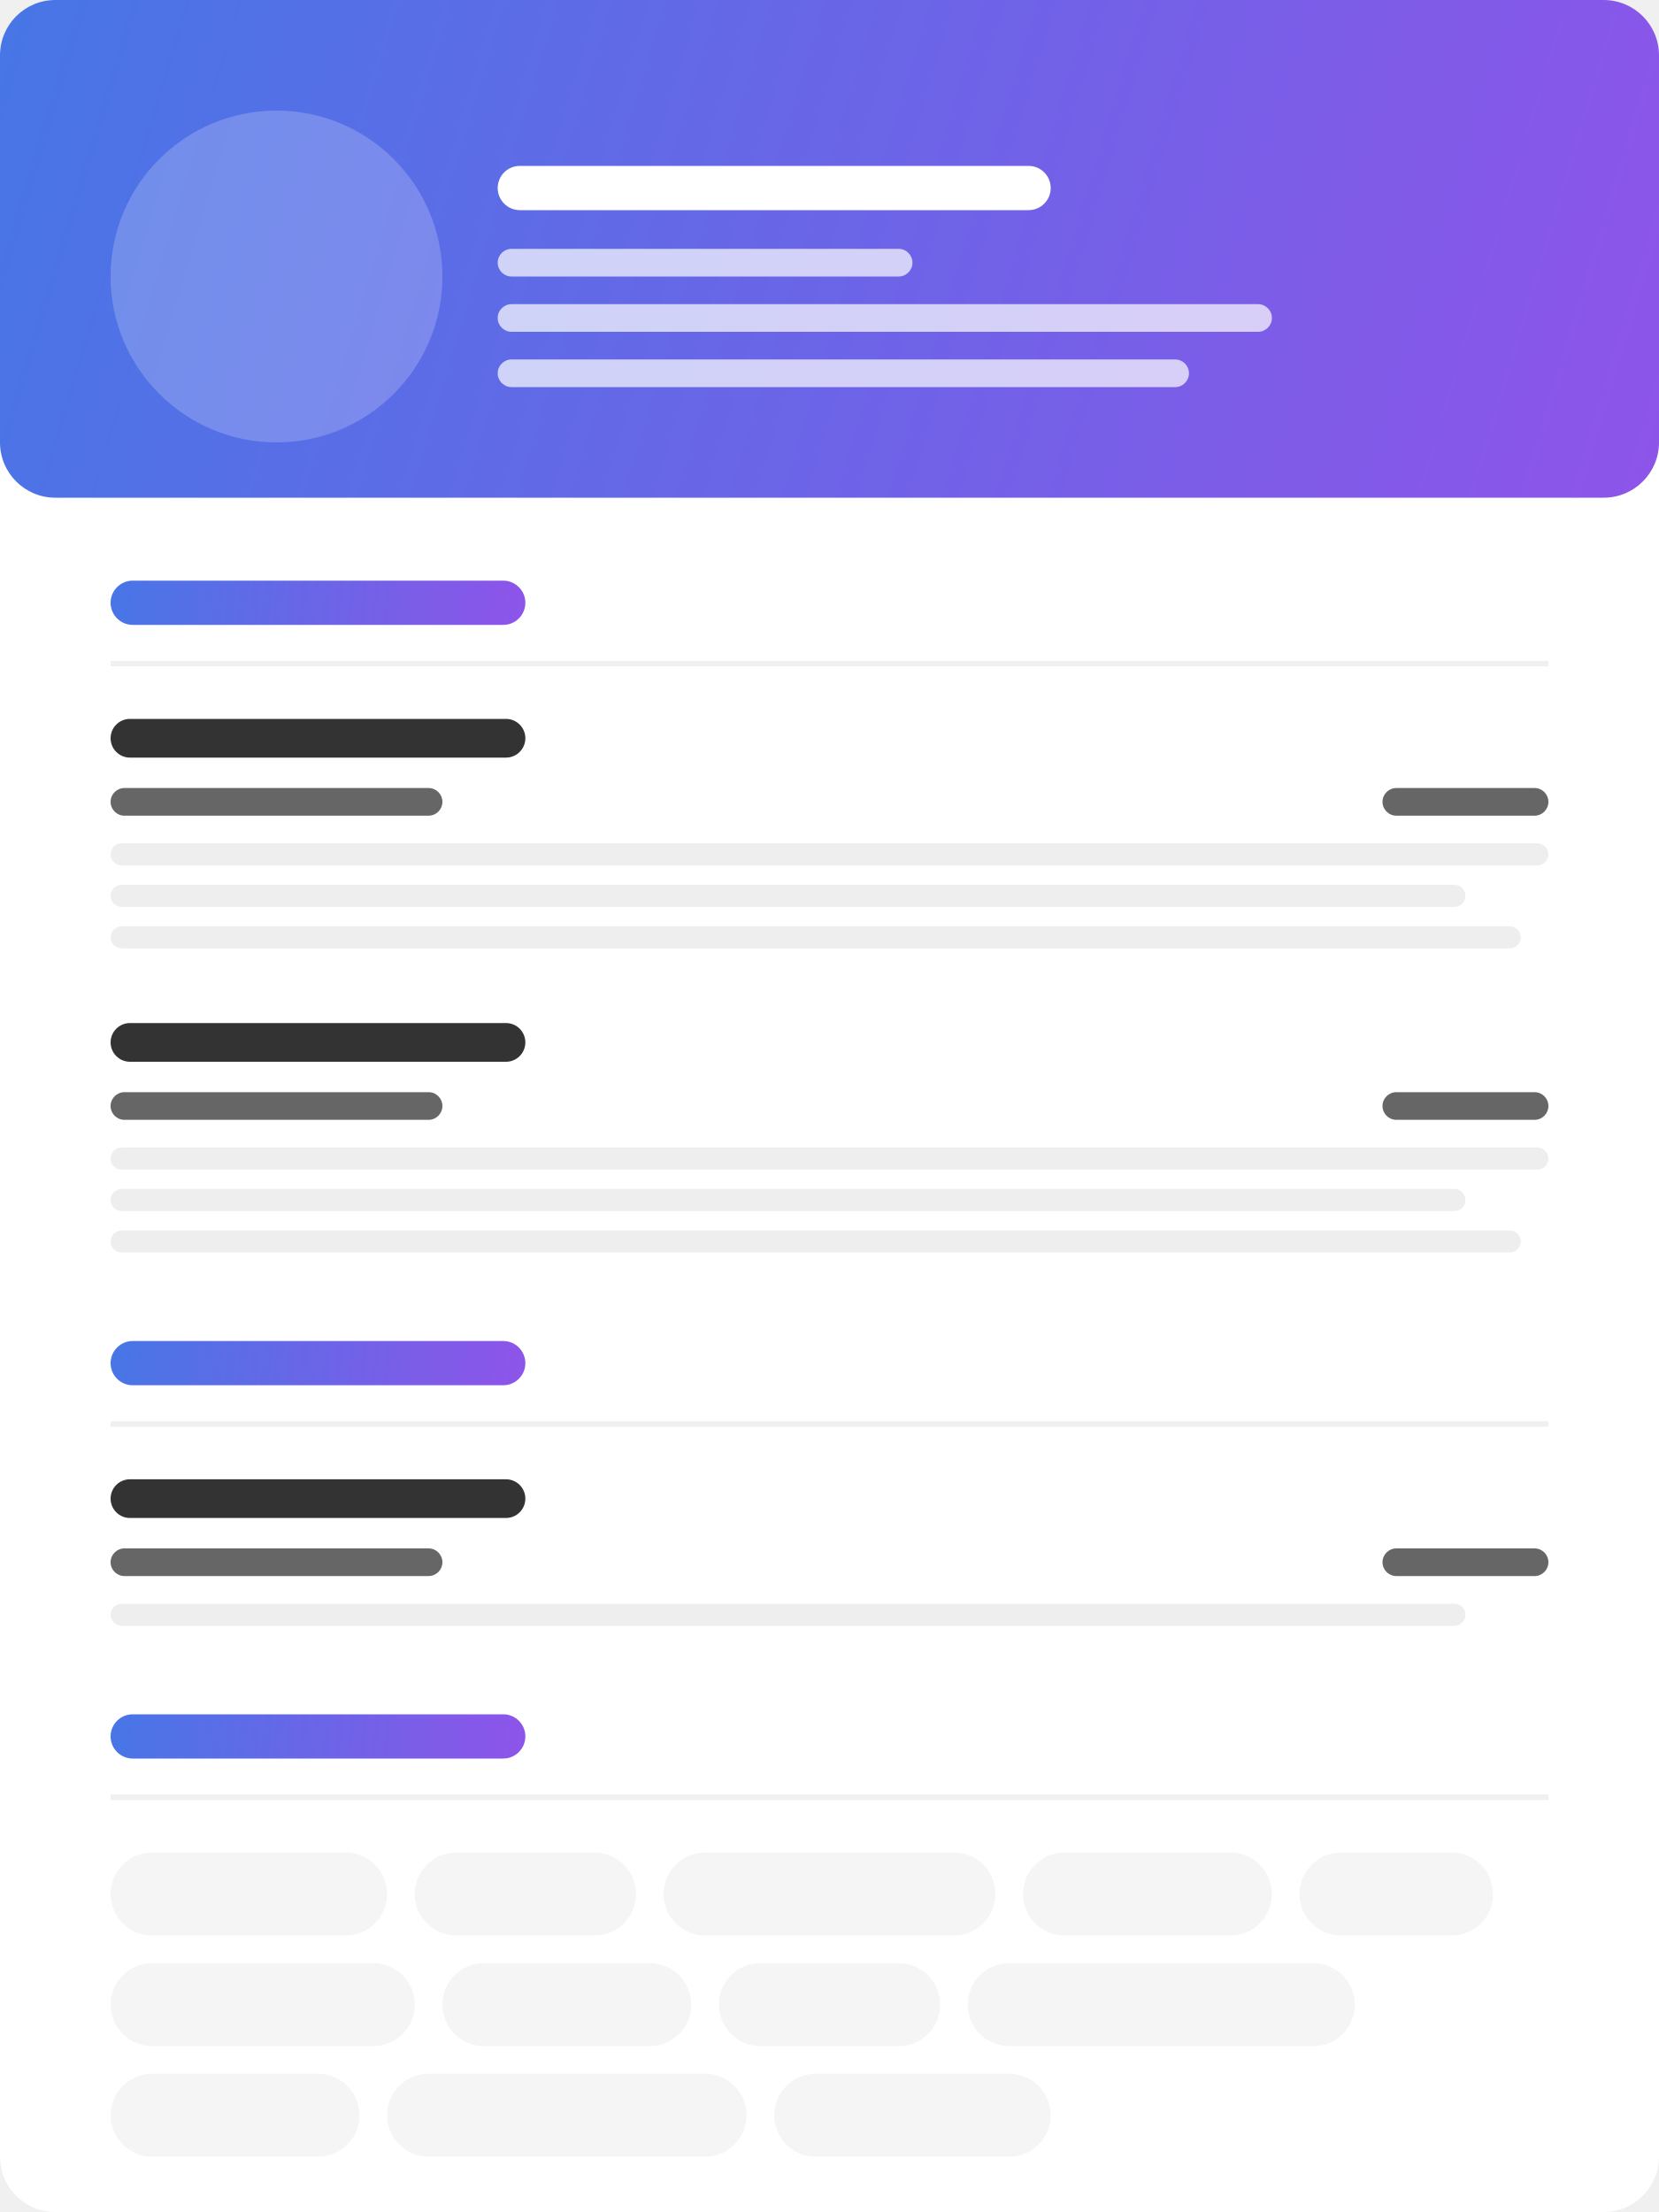
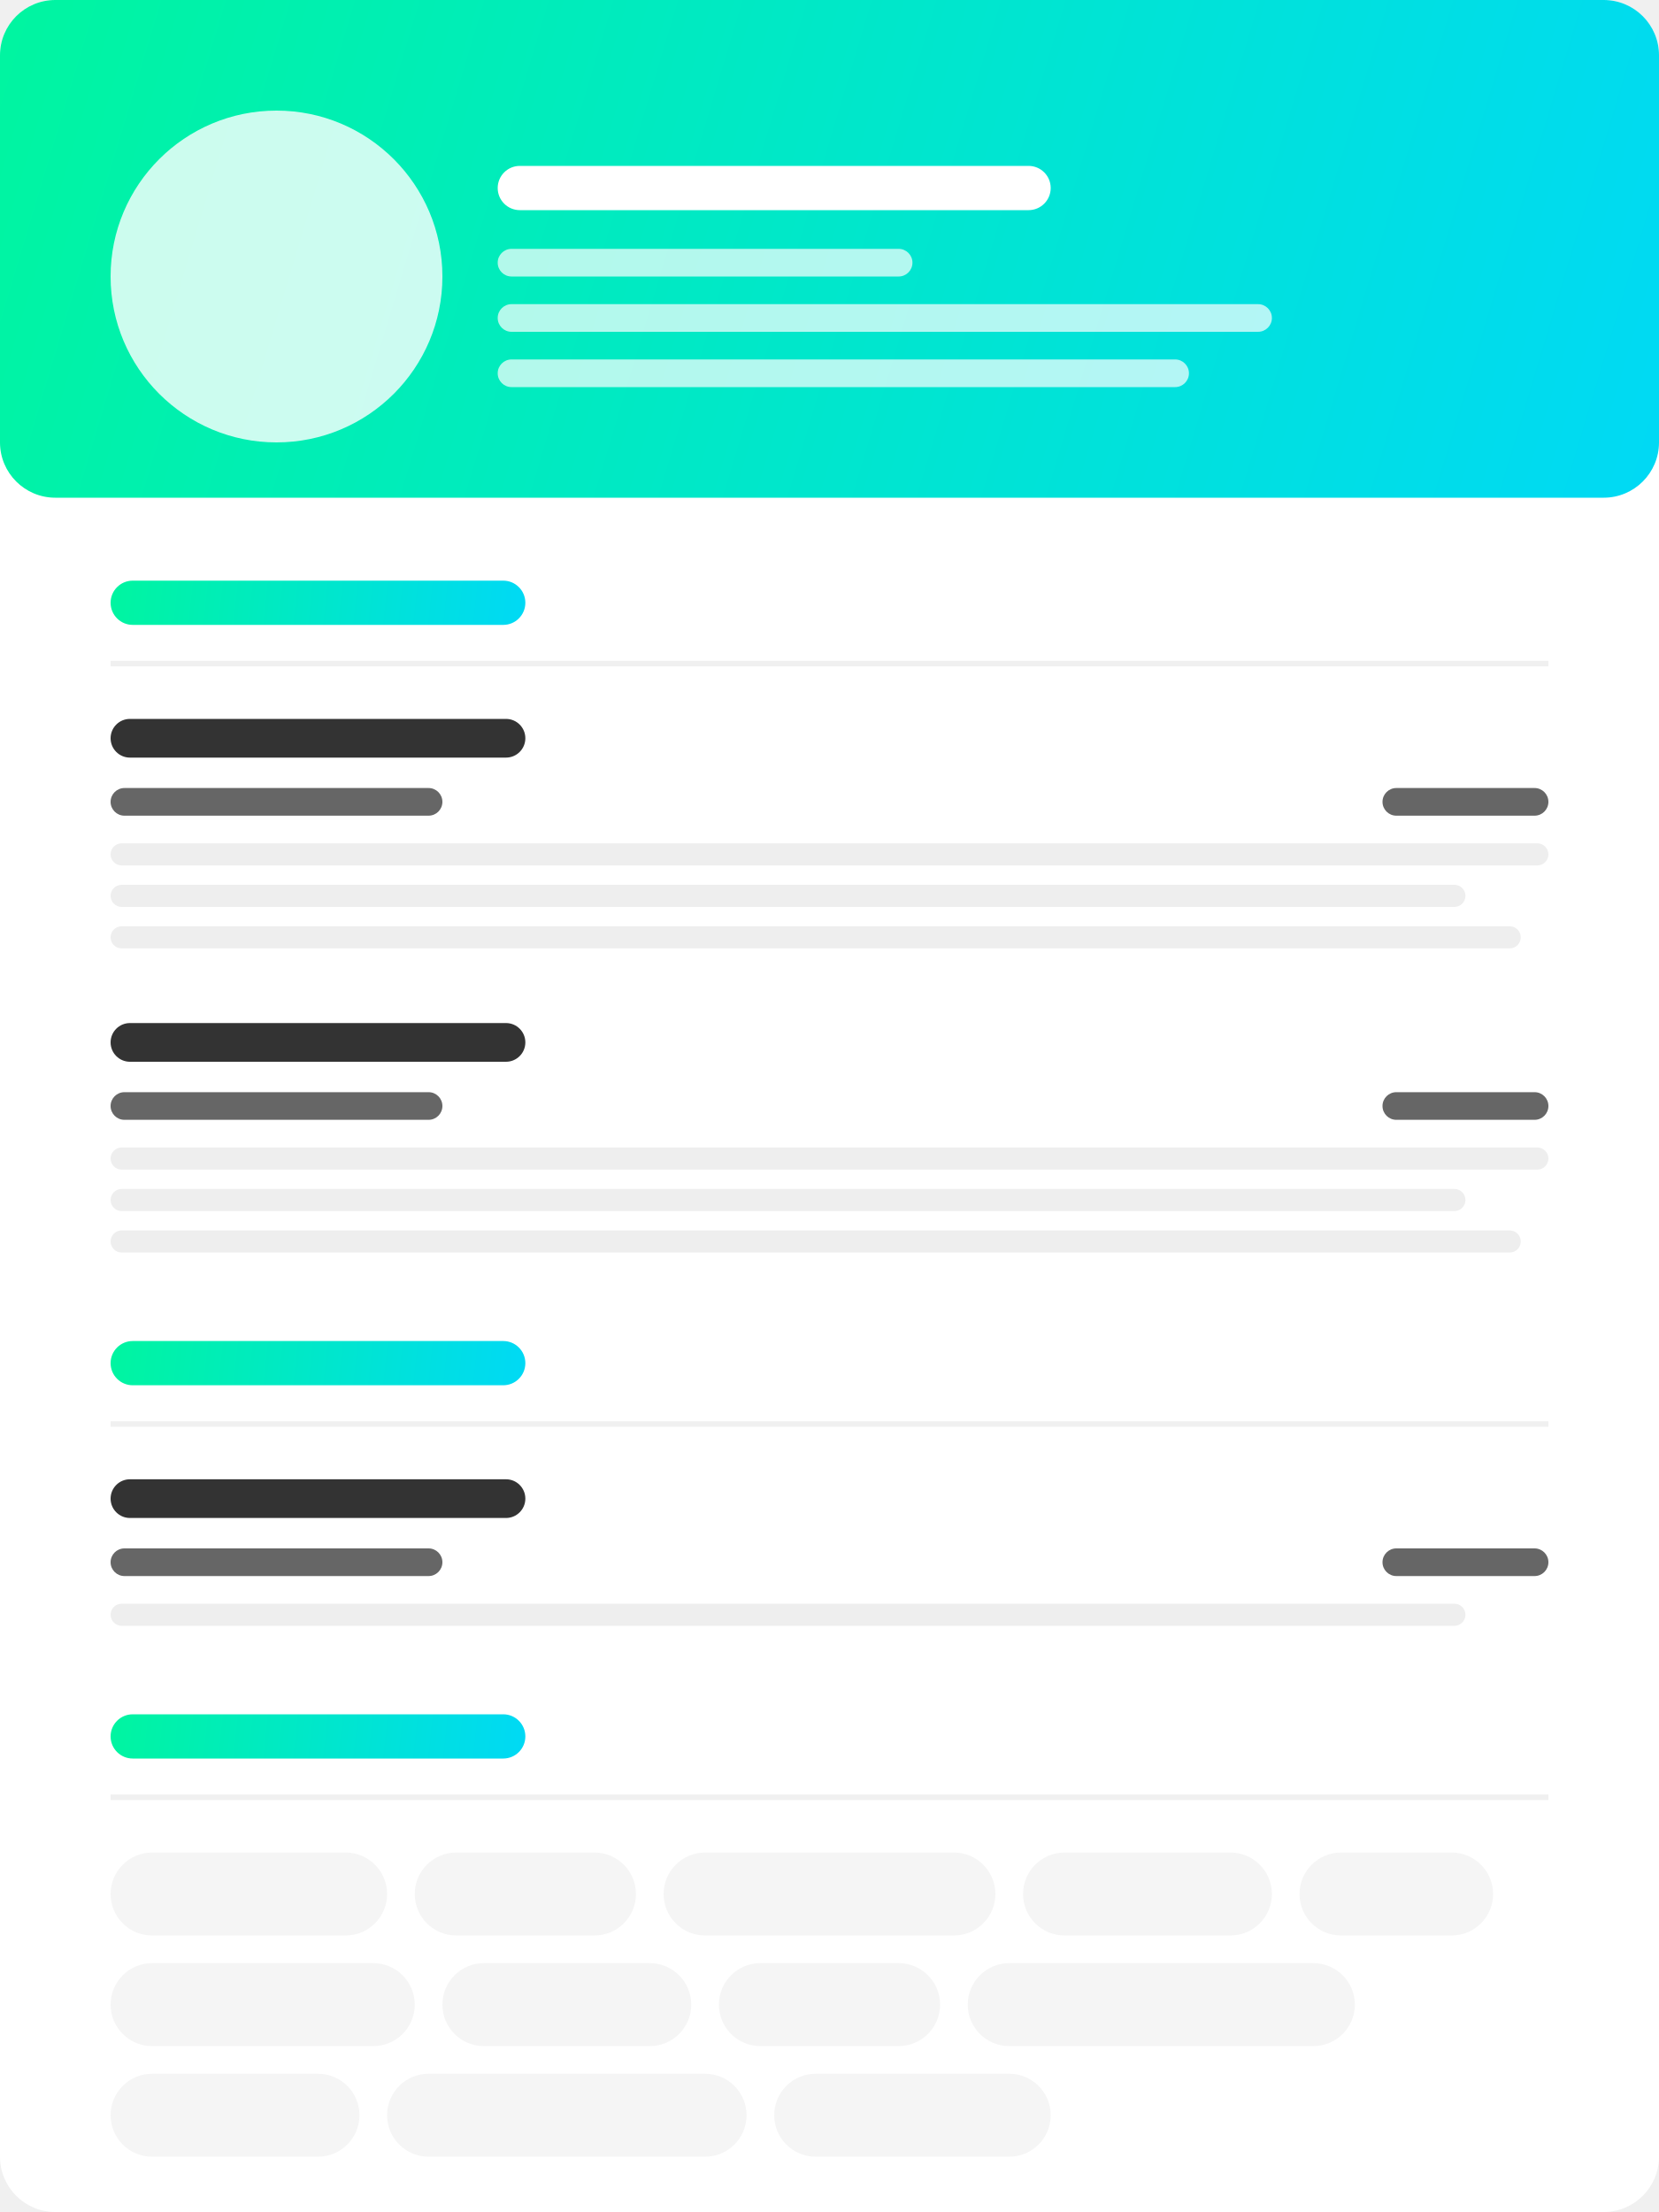
<svg xmlns="http://www.w3.org/2000/svg" width="600" height="800" viewBox="0 0 600 800" fill="none">
  <rect width="600" height="800" rx="20" fill="white" />
  <rect width="600" height="180" rx="20" fill="url(#paint0_linear)" />
-   <circle cx="100" cy="100" r="60" fill="white" fill-opacity="0.2" />
+   <circle cx="100" cy="100" r="60" fill="white" fill-opacity="0.8" />
  <rect x="180" y="60" width="200" height="16" rx="8" fill="white" />
  <rect x="180" y="90" width="150" height="10" rx="5" fill="white" fill-opacity="0.7" />
  <rect x="180" y="110" width="280" height="10" rx="5" fill="white" fill-opacity="0.7" />
  <rect x="180" y="130" width="250" height="10" rx="5" fill="white" fill-opacity="0.7" />
  <rect x="40" y="210" width="150" height="16" rx="8" fill="url(#paint1_linear)" />
  <line x1="40" y1="240" x2="560" y2="240" stroke="#F0F0F0" stroke-width="2" />
  <rect x="40" y="260" width="150" height="14" rx="7" fill="#333333" />
  <rect x="40" y="285" width="120" height="10" rx="5" fill="#666666" />
  <rect x="500" y="285" width="60" height="10" rx="5" fill="#666666" />
  <rect x="40" y="305" width="520" height="8" rx="4" fill="#EEEEEE" />
  <rect x="40" y="320" width="490" height="8" rx="4" fill="#EEEEEE" />
  <rect x="40" y="335" width="510" height="8" rx="4" fill="#EEEEEE" />
  <rect x="40" y="370" width="150" height="14" rx="7" fill="#333333" />
  <rect x="40" y="395" width="120" height="10" rx="5" fill="#666666" />
  <rect x="500" y="395" width="60" height="10" rx="5" fill="#666666" />
  <rect x="40" y="415" width="520" height="8" rx="4" fill="#EEEEEE" />
  <rect x="40" y="430" width="490" height="8" rx="4" fill="#EEEEEE" />
  <rect x="40" y="445" width="510" height="8" rx="4" fill="#EEEEEE" />
  <rect x="40" y="485" width="150" height="16" rx="8" fill="url(#paint2_linear)" />
  <line x1="40" y1="515" x2="560" y2="515" stroke="#F0F0F0" stroke-width="2" />
  <rect x="40" y="535" width="150" height="14" rx="7" fill="#333333" />
  <rect x="40" y="560" width="120" height="10" rx="5" fill="#666666" />
  <rect x="500" y="560" width="60" height="10" rx="5" fill="#666666" />
  <rect x="40" y="580" width="490" height="8" rx="4" fill="#EEEEEE" />
  <rect x="40" y="620" width="150" height="16" rx="8" fill="url(#paint3_linear)" />
  <line x1="40" y1="650" x2="560" y2="650" stroke="#F0F0F0" stroke-width="2" />
  <rect x="40" y="670" width="100" height="30" rx="15" fill="#F5F5F5" />
  <rect x="150" y="670" width="80" height="30" rx="15" fill="#F5F5F5" />
  <rect x="240" y="670" width="120" height="30" rx="15" fill="#F5F5F5" />
  <rect x="370" y="670" width="90" height="30" rx="15" fill="#F5F5F5" />
  <rect x="470" y="670" width="70" height="30" rx="15" fill="#F5F5F5" />
  <rect x="40" y="710" width="110" height="30" rx="15" fill="#F5F5F5" />
  <rect x="160" y="710" width="90" height="30" rx="15" fill="#F5F5F5" />
  <rect x="260" y="710" width="80" height="30" rx="15" fill="#F5F5F5" />
  <rect x="350" y="710" width="140" height="30" rx="15" fill="#F5F5F5" />
  <rect x="40" y="750" width="90" height="30" rx="15" fill="#F5F5F5" />
  <rect x="140" y="750" width="130" height="30" rx="15" fill="#F5F5F5" />
  <rect x="280" y="750" width="100" height="30" rx="15" fill="#F5F5F5" />
  <defs>
    <linearGradient id="paint0_linear" x1="0" y1="0" x2="600" y2="180" gradientUnits="userSpaceOnUse">
-       <stop stop-color="#4776E6" />
-       <stop offset="1" stop-color="#8E54E9" />
+       <stop stop-color="#00F5A0" />
+       <stop offset="1" stop-color="#00D9F5" />
    </linearGradient>
    <linearGradient id="paint1_linear" x1="40" y1="210" x2="190" y2="226" gradientUnits="userSpaceOnUse">
-       <stop stop-color="#4776E6" />
-       <stop offset="1" stop-color="#8E54E9" />
+       <stop stop-color="#00F5A0" />
+       <stop offset="1" stop-color="#00D9F5" />
    </linearGradient>
    <linearGradient id="paint2_linear" x1="40" y1="485" x2="190" y2="501" gradientUnits="userSpaceOnUse">
-       <stop stop-color="#4776E6" />
-       <stop offset="1" stop-color="#8E54E9" />
+       <stop stop-color="#00F5A0" />
+       <stop offset="1" stop-color="#00D9F5" />
    </linearGradient>
    <linearGradient id="paint3_linear" x1="40" y1="620" x2="190" y2="636" gradientUnits="userSpaceOnUse">
-       <stop stop-color="#4776E6" />
-       <stop offset="1" stop-color="#8E54E9" />
+       <stop stop-color="#00F5A0" />
+       <stop offset="1" stop-color="#00D9F5" />
    </linearGradient>
  </defs>
</svg>
